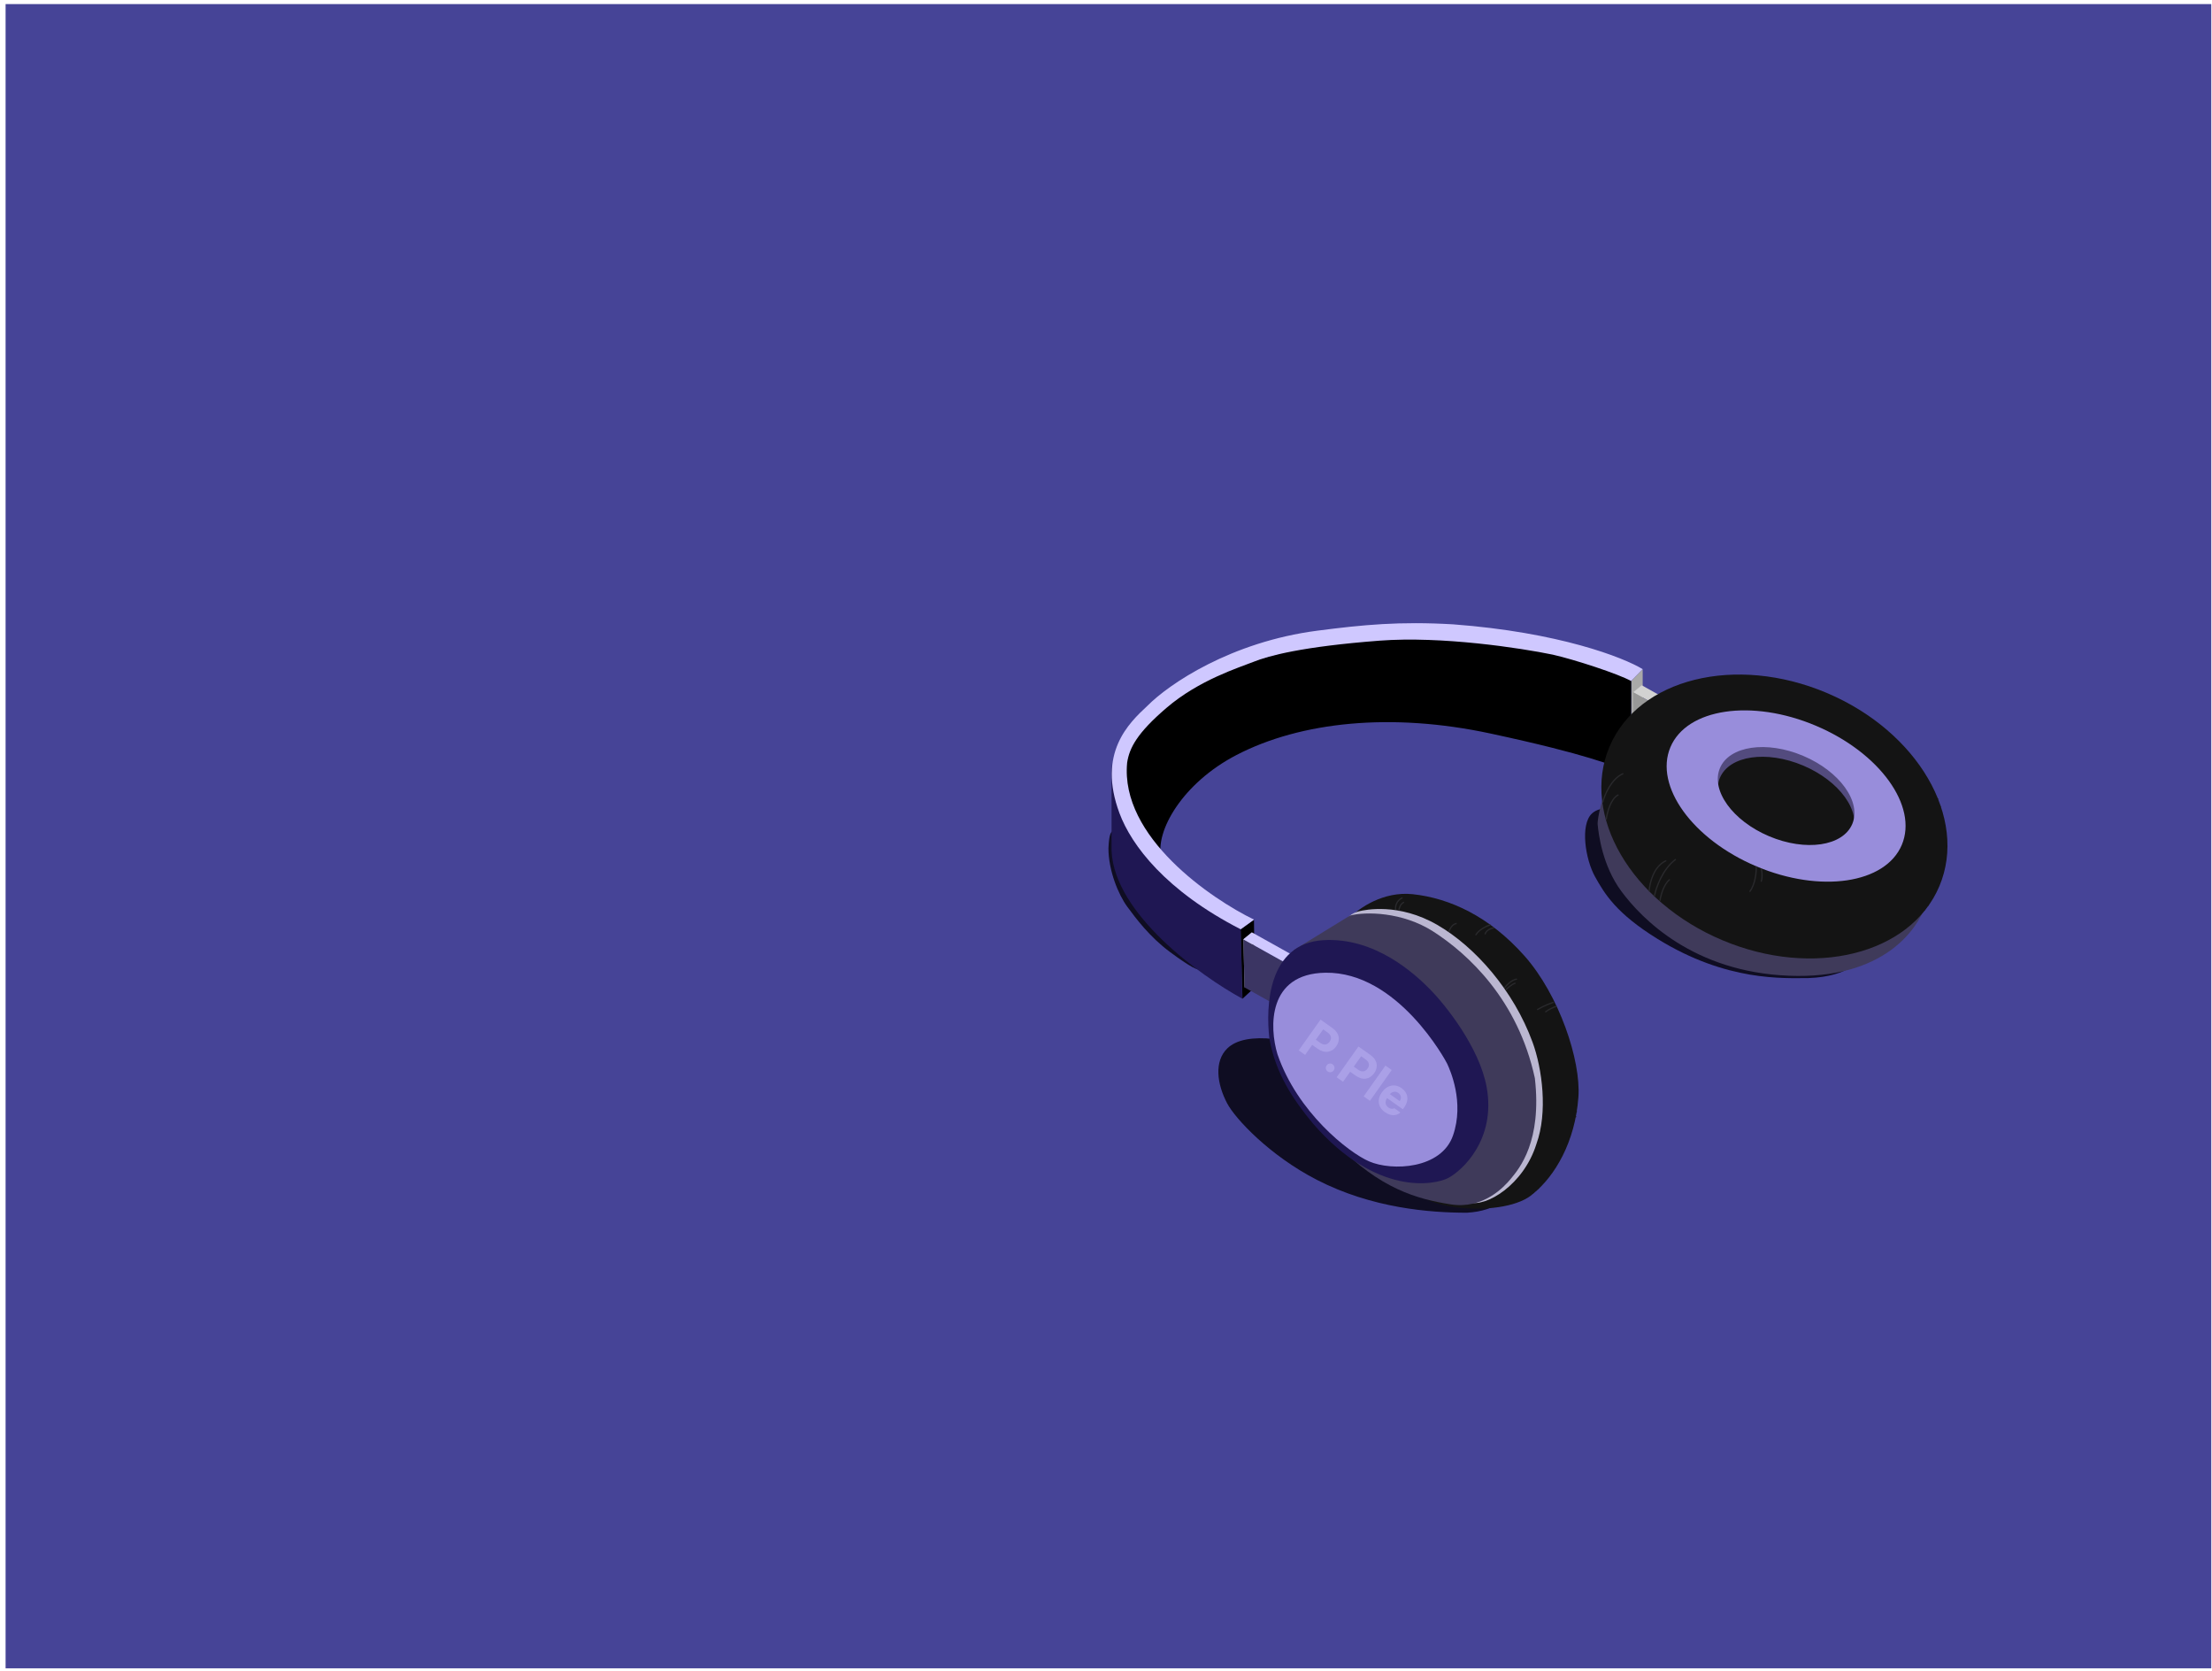
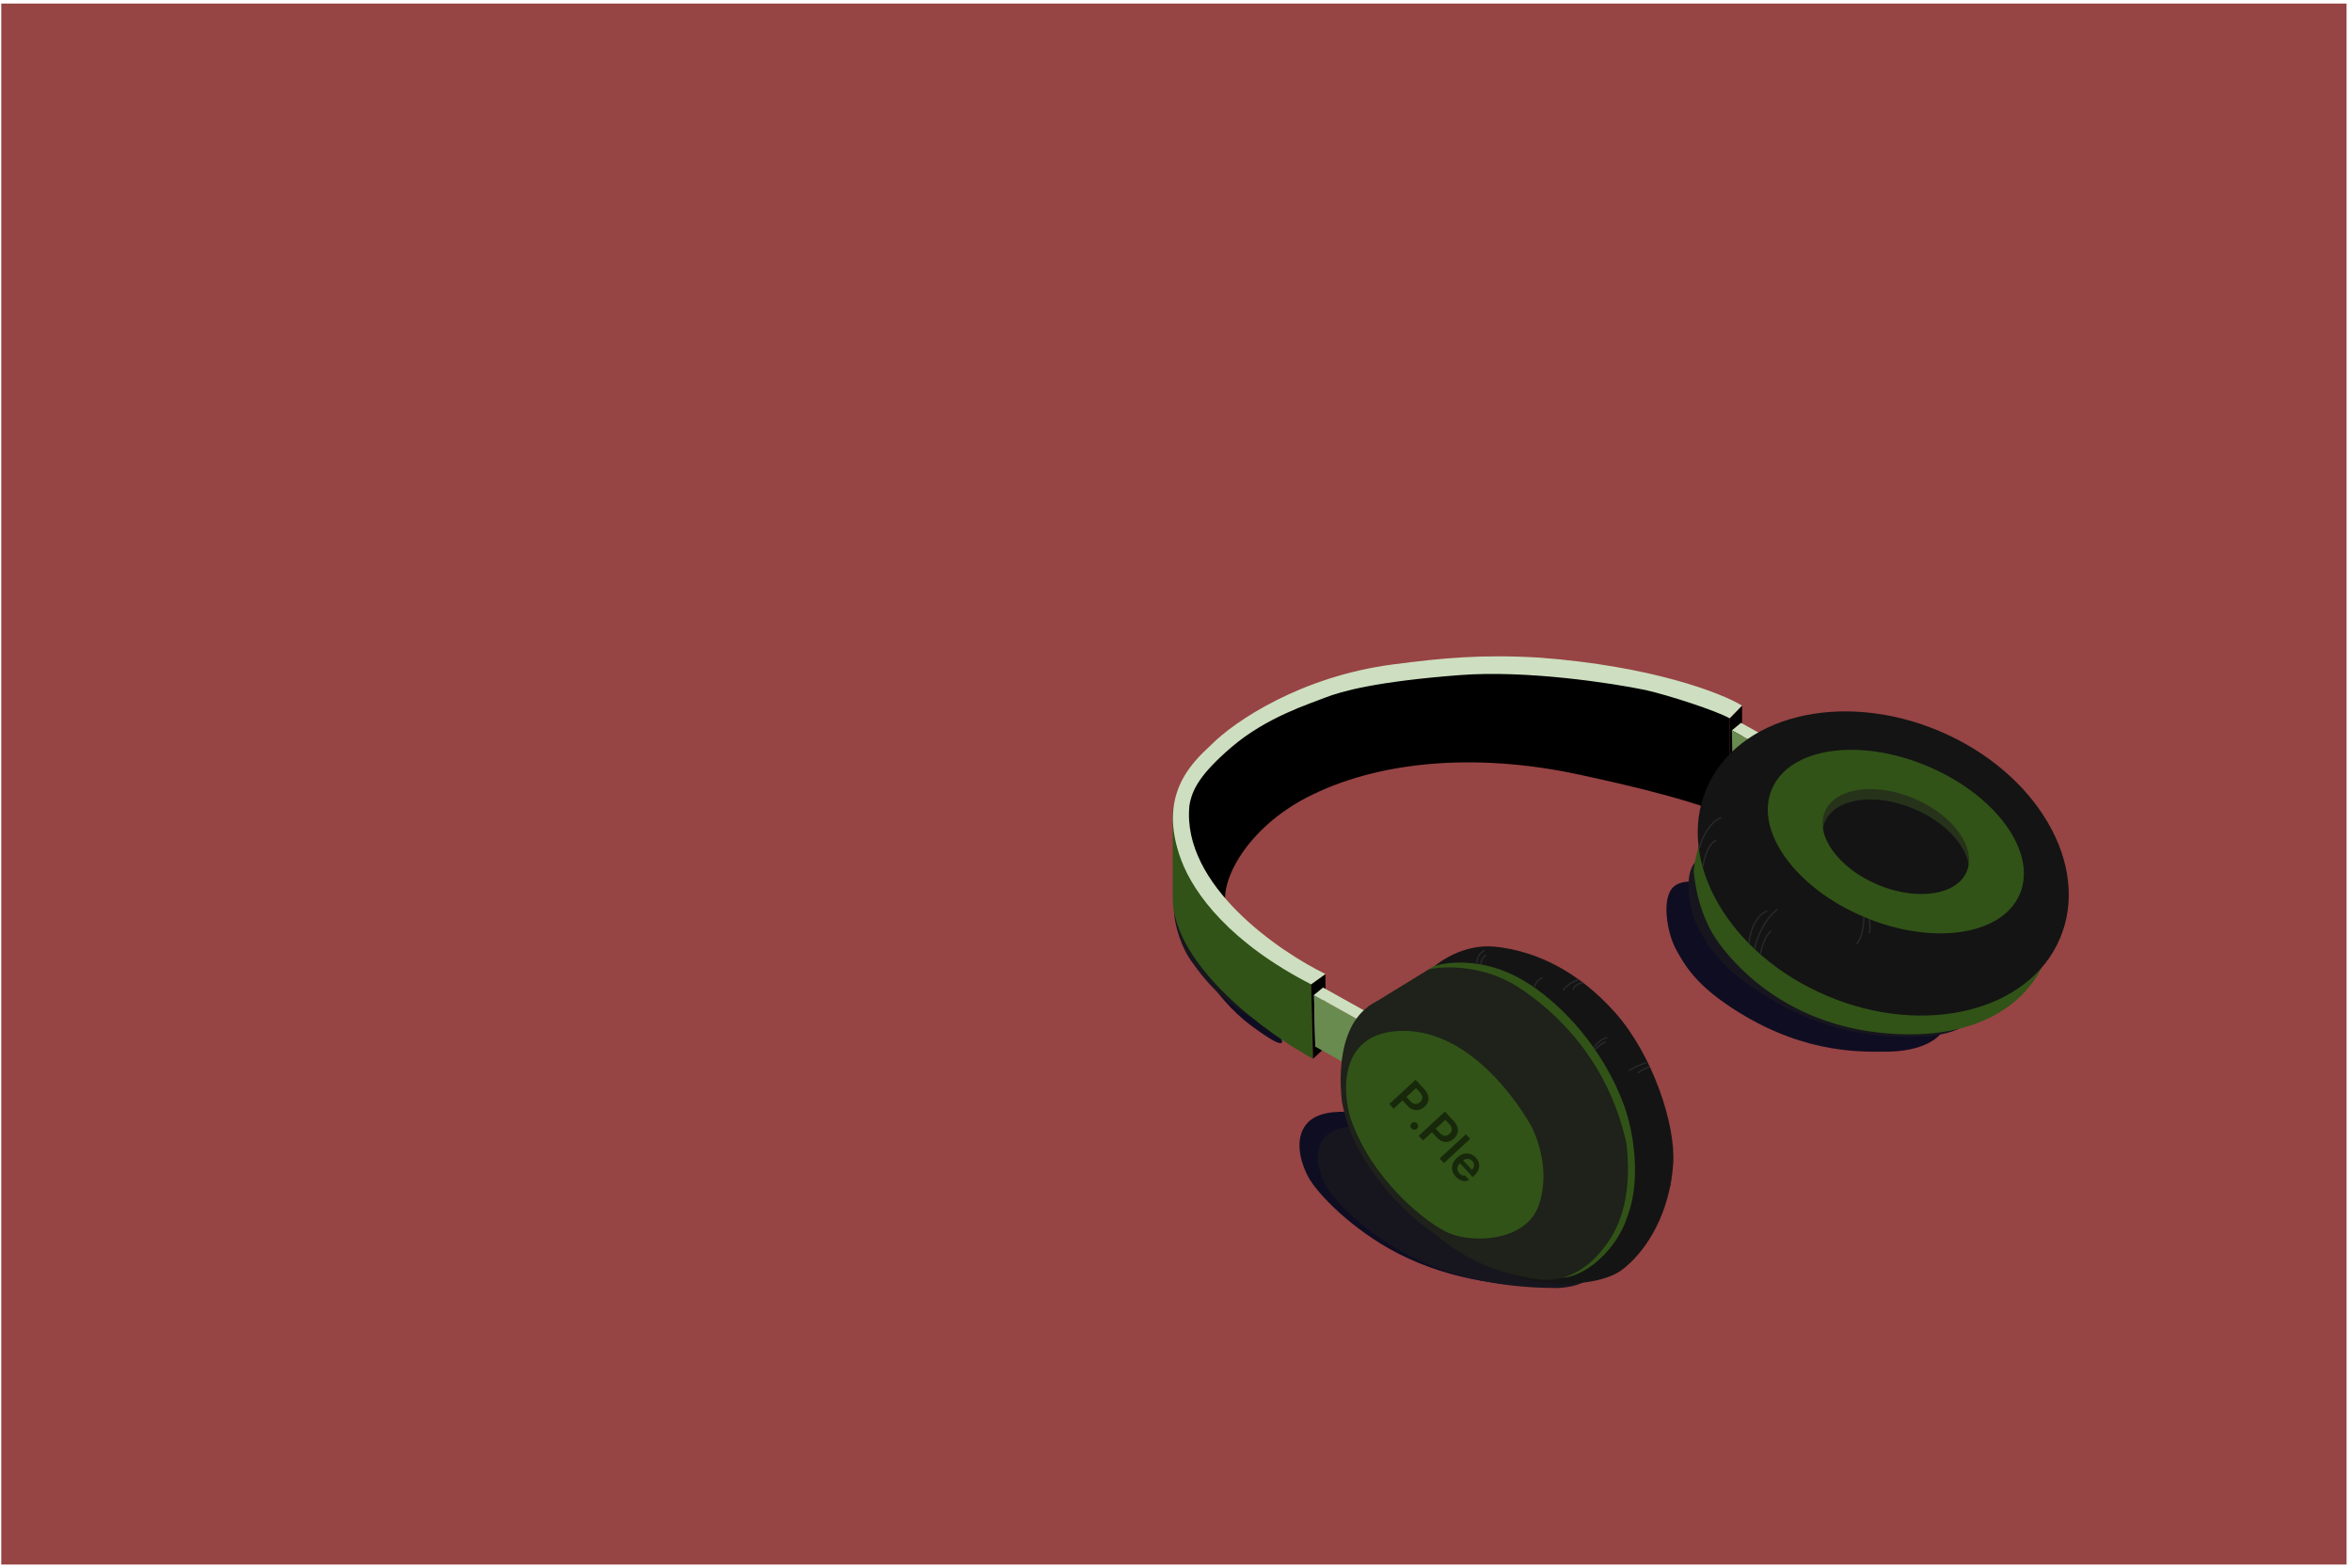
- <svg xmlns="http://www.w3.org/2000/svg" width="351" height="265" viewBox="0 0 351 265" fill="none">
-   <rect x="0.887" y="0.648" width="350" height="264" fill="#464497" />
-   <path d="M208.961 187.163C217.75 191.683 226.935 192.378 232.769 192.378C237.63 192.103 239.407 189.775 239.244 188.765C238.947 186.933 239.591 185.791 237.062 183.044C234.533 180.297 219.797 170.912 212.649 167.822C205.501 164.731 197.686 163.401 194.724 166.334C192.668 168.368 193.069 171.879 194.724 175.024C196.007 177.466 201.462 183.307 208.961 187.163Z" fill="#0F0D22" />
-   <path d="M263.014 148.939C274.028 155.753 283.056 155.156 286.93 155.156C293.507 154.953 295.68 152.018 295.528 151.136C295.253 149.534 295.85 148.535 293.507 146.133C291.163 143.731 277.51 135.525 270.887 132.822L270.857 132.81C264.237 130.109 255.353 126.485 252.612 129.045C250.707 130.824 251.563 136.314 253.096 139.063C254.629 141.813 256.456 144.882 263.014 148.939Z" fill="#0F0D22" />
-   <path d="M178.87 143.827C177.493 141.963 175.887 138.113 175.887 134.581C176.073 129.717 177.354 132.856 178.325 132.856C179.296 132.856 181.525 136.903 182.173 140.321C182.82 143.738 198.211 160.315 185.669 151.031C182.406 148.616 180.226 145.664 178.889 143.852L178.87 143.827Z" fill="#0F0D22" />
-   <path d="M176.383 135.003C176.849 144.962 190.409 154.766 197.13 158.423L196.861 147.141C194.636 145.604 189.521 142.579 183.217 136.964C178.174 132.471 176.56 124.461 176.383 121.018V135.003Z" fill="#1F1753" />
-   <path d="M197.151 158.442L196.873 147.417L198.979 145.889L199.094 156.637L197.151 158.442Z" fill="black" />
-   <path d="M197.485 156.643L197.299 149.009L198.651 147.902L198.755 155.493L197.485 156.643Z" fill="#A3A3A3" />
-   <path d="M197.485 156.64L197.299 149.006L203.666 152.565L202.769 159.597L197.485 156.64Z" fill="#3B3563" />
-   <path d="M291.299 145.268C292.113 146.51 292.274 149.466 291.297 151.745" stroke="#29292C" stroke-width="0.2" stroke-linecap="round" />
-   <path d="M293.045 146.385C293.406 147.151 293.912 149.214 293.045 151.341" stroke="#29292C" stroke-width="0.2" stroke-linecap="round" />
-   <path d="M303.377 139.395C304.541 139.599 306.679 140.735 305.919 143.639" stroke="#29292C" stroke-width="0.2" stroke-linecap="round" />
-   <path d="M304.947 141.277C305.244 141.564 305.748 142.57 305.392 144.303" stroke="#29292C" stroke-width="0.2" stroke-linecap="round" />
-   <path d="M305.777 128.521C306.262 128.283 307.362 127.838 307.884 127.957" stroke="#29292C" stroke-width="0.2" stroke-linecap="round" />
-   <path d="M306.225 127.128C306.462 126.999 307.043 126.742 307.47 126.742" stroke="#29292C" stroke-width="0.2" stroke-linecap="round" />
-   <path d="M302.168 133.053C302.754 132.852 304.078 132.571 304.681 133.053" stroke="#29292C" stroke-width="0.2" stroke-linecap="round" />
-   <path d="M302.312 132.246C302.52 132.059 303.279 131.676 304.65 131.639" stroke="#29292C" stroke-width="0.2" stroke-linecap="round" />
-   <path d="M275.751 112.671C275.76 111.819 275.591 109.854 274.842 108.809" stroke="#29292C" stroke-width="0.2" stroke-linecap="round" />
-   <path d="M276.259 112.531C276.439 111.575 276.589 109.282 275.748 107.76" stroke="#29292C" stroke-width="0.2" stroke-linecap="round" />
-   <path d="M292.299 116.912C292.463 116.178 293.061 114.595 294.139 114.129" stroke="#29292C" stroke-width="0.2" stroke-linecap="round" />
-   <path d="M292.863 117.466C293.077 116.751 293.872 115.124 295.348 114.342" stroke="#29292C" stroke-width="0.2" stroke-linecap="round" />
-   <path d="M243.345 189.157C243.063 189.358 242.209 189.576 241.047 188.834" stroke="#29292C" stroke-width="0.2" stroke-linecap="round" />
-   <path d="M244.122 188.493C243.851 188.639 243.161 188.789 242.564 188.221" stroke="#29292C" stroke-width="0.2" stroke-linecap="round" />
-   <path d="M250.048 177.148C249.642 177.25 248.436 177.392 246.865 177.148" stroke="#29292C" stroke-width="0.2" stroke-linecap="round" />
-   <path d="M250.149 176.336C249.721 176.449 248.6 176.606 247.543 176.336" stroke="#29292C" stroke-width="0.2" stroke-linecap="round" />
-   <path d="M243.234 183.344C243.489 183.785 244.258 184.712 245.298 184.891" stroke="#29292C" stroke-width="0.2" stroke-linecap="round" />
-   <path d="M243.482 182.828C243.632 183.187 244.169 183.936 245.12 184.062" stroke="#29292C" stroke-width="0.2" stroke-linecap="round" />
-   <path d="M224.16 141.848C219.453 141.35 215.554 144.132 214.193 145.585C218.023 157.928 223.138 183.627 223.692 187.448C224.384 192.223 239.066 193.232 243.288 189.356C246.731 186.557 249.952 181.148 250.461 174.032C250.876 168.221 247.415 157.836 241.878 151.607C236.341 145.378 230.043 142.47 224.16 141.848Z" fill="#141414" />
-   <path d="M215.68 144.552C213.641 145.058 213.499 146.355 212.836 147.205C219.253 161.54 231.044 190.065 233.145 190.725C235.772 191.551 241.76 187.988 243.795 181.487C245.623 176.458 244.735 169.554 243.181 165.315C240.178 157.123 234.076 150.192 228.075 146.721C221.959 143.183 216.585 144.327 215.68 144.552Z" fill="#BBB7D1" />
-   <path d="M214.226 145.233L205.309 150.708C205.226 158.52 206.448 175.591 211.998 181.375C218.936 188.606 224.945 190.219 230.173 191.049C235.401 191.88 238.708 188.226 239.695 187.042L239.723 187.008C241.124 185.328 244.695 181.047 243.552 171.031C240.847 158.553 232.925 151.299 227.417 147.762C222.537 144.629 216.66 144.597 214.226 145.233Z" fill="#3F3A5A" />
-   <path d="M203.744 152.605L197.299 149.009L198.651 147.902L205.014 151.455L203.744 152.605Z" fill="#CFC8FF" />
-   <path d="M258.839 122.594L258.836 108.017L260.662 106.146L260.665 120.87L258.839 122.594Z" fill="#A9A9A9" />
-   <path d="M196.21 119.766C187.576 124.244 183.27 131.92 184.266 136.033C181.018 132.778 179.826 131.151 179.512 129.632C178.516 126.095 176.611 120.18 181.388 115.339C187.361 109.289 194.56 105.638 205.354 103.089C214.431 100.946 226.752 100.129 238.457 101.717C247.972 103.007 256.454 105.952 258.838 107.707V122.452C255.474 121.36 252.224 119.738 236.507 116.359C220.79 112.981 206.407 114.478 196.21 119.766Z" fill="black" />
-   <path d="M210.03 149.14C201.161 149.643 200.837 159.687 201.424 164.754C202.429 170.324 205.187 174.429 208.355 178.245C218.429 189.854 227.701 187.967 229.797 186.872C232.016 185.713 237.394 180.791 235.912 172.507C234.772 166.142 229.314 159.372 226.949 156.97C224.544 154.527 218.259 148.673 210.03 149.14Z" fill="#1F1753" />
-   <path d="M210.31 154.306C201.13 154.45 201.415 162.977 202.705 167.222C205.856 176.449 214.011 182.828 217.24 184.23C220.91 185.823 228.715 185.445 230.56 180.135C232.405 174.825 230.088 169.728 229.651 168.767C229.428 168.276 221.785 154.127 210.31 154.306Z" fill="#988DDB" />
-   <path d="M265.601 113.408L259.156 109.812L260.509 108.705L266.871 112.258L265.601 113.408Z" fill="#D2D2D2" />
-   <path d="M259.342 120.01L259.156 109.811L265.523 113.37L264.626 122.966L259.342 120.01Z" fill="#989898" />
-   <path d="M198.995 145.886L196.871 147.414C185.002 141.328 179.544 134.117 177.637 128.998C174.086 119.467 179.119 114.712 182.079 111.958C185.488 108.515 195.312 101.827 209.053 100.044C216.312 99.103 222.095 98.545 230.582 99.04C247.348 100.292 257.611 104.291 260.654 106.146L258.815 108.031C256.867 106.918 249.828 104.625 246.407 103.852C241.339 102.799 228.747 100.881 218.923 101.63C206.642 102.565 201.307 104.028 198.968 104.964C196.628 105.899 190.28 107.849 185.095 112.293C180.448 116.276 179.216 118.618 178.855 120.987C177.72 132.776 192.226 142.6 198.995 145.886Z" fill="#CFC8FF" />
-   <path d="M253.522 130.843C253.412 129.69 254.436 126.11 254.962 124.465L256.54 127.414L263.811 138.595C268.75 141.567 278.682 147.553 278.902 147.718C279.121 147.882 291.706 147.146 297.971 146.758C300.875 144.654 306.435 141.133 305.448 143.877C304.213 147.306 299 155.4 283.841 154.783C268.681 154.166 260.505 145.74 257.279 141.387C254.255 137.307 253.659 132.284 253.522 130.843Z" fill="#3F3A5A" />
-   <ellipse cx="281.563" cy="129.524" rx="28.414" ry="21.291" transform="rotate(22.8984 281.563 129.524)" fill="#141414" />
-   <path d="M263.41 142.828C263.528 142.048 263.991 140.306 264.897 139.57" stroke="#29292C" stroke-width="0.2" stroke-linecap="round" />
-   <ellipse cx="282.093" cy="125.979" rx="13.334" ry="8.103" transform="rotate(22.8984 282.093 125.979)" fill="#534B7E" />
-   <ellipse cx="283.419" cy="127.817" rx="11.397" ry="6.926" transform="rotate(22.8984 283.419 127.817)" fill="#141414" />
-   <path fill-rule="evenodd" clip-rule="evenodd" d="M278.708 137.433C288.846 141.715 299.174 140.192 301.777 134.03C304.379 127.869 298.27 119.403 288.132 115.121C277.993 110.838 267.665 112.362 265.063 118.523C262.46 124.684 268.569 133.15 278.708 137.433ZM280.725 132.658C286.523 135.107 292.431 134.236 293.919 130.712C295.408 127.188 291.914 122.346 286.115 119.897C280.317 117.448 274.409 118.319 272.921 121.843C271.432 125.367 274.926 130.209 280.725 132.658Z" fill="#988DDB" />
-   <path d="M254.328 127.24C254.627 126.078 255.684 123.551 257.514 122.746" stroke="#29292C" stroke-width="0.2" stroke-linecap="round" />
-   <path d="M254.879 129.941C255.02 128.903 255.594 126.683 256.755 126.117" stroke="#29292C" stroke-width="0.2" stroke-linecap="round" />
-   <path d="M262.527 142.121C262.775 140.846 263.788 137.908 265.855 136.35" stroke="#29292C" stroke-width="0.2" stroke-linecap="round" />
-   <path d="M261.693 141.327C261.759 140.115 262.377 137.466 264.322 136.562" stroke="#29292C" stroke-width="0.2" stroke-linecap="round" />
-   <path d="M278.684 137.496C278.705 138.324 278.534 140.264 277.678 141.397" stroke="#29292C" stroke-width="0.2" stroke-linecap="round" />
-   <path d="M279.479 137.84C279.573 138.176 279.705 139.036 279.479 139.79" stroke="#29292C" stroke-width="0.2" stroke-linecap="round" />
-   <path d="M237.002 147.197C236.646 147.248 235.878 147.507 235.658 148.143" stroke="#29292C" stroke-width="0.2" stroke-linecap="round" />
-   <path d="M236.421 146.727C235.87 146.916 234.654 147.493 234.201 148.286" stroke="#29292C" stroke-width="0.2" stroke-linecap="round" />
-   <path d="M246.449 159.025C246.03 159.154 244.95 159.556 243.982 160.137" stroke="#29292C" stroke-width="0.2" stroke-linecap="round" />
-   <path d="M246.923 159.648C246.6 159.757 245.818 160.077 245.27 160.496" stroke="#29292C" stroke-width="0.2" stroke-linecap="round" />
-   <path d="M221.45 144.237C221.406 143.824 221.55 142.887 222.48 142.443" stroke="#29292C" stroke-width="0.2" stroke-linecap="round" />
-   <path d="M221.979 144.397C222.005 144.089 222.191 143.409 222.718 143.156" stroke="#29292C" stroke-width="0.2" stroke-linecap="round" />
-   <path d="M229.924 147.748C230.047 147.379 230.446 146.613 231.059 146.508" stroke="#29292C" stroke-width="0.2" stroke-linecap="round" />
-   <path d="M238.764 156.669C239.063 156.274 239.856 155.451 240.637 155.324" stroke="#29292C" stroke-width="0.2" stroke-linecap="round" />
-   <path d="M238.975 156.986C239.256 156.704 239.935 156.109 240.4 155.982" stroke="#29292C" stroke-width="0.2" stroke-linecap="round" />
-   <path d="M206.081 166.626L209.537 161.744L211.452 163.1C212.561 163.885 212.714 165.021 212.034 165.982C211.344 166.956 210.221 167.169 209.095 166.371L208.219 165.751L207.092 167.342L206.081 166.626ZM208.796 164.935L209.511 165.441C210.111 165.866 210.643 165.736 210.988 165.242C211.336 164.759 211.274 164.224 210.676 163.796L209.961 163.29L208.796 164.935Z" fill="#AAA0E7" />
-   <path d="M210.677 169.971C210.36 169.747 210.283 169.313 210.511 169.004C210.724 168.689 211.159 168.617 211.474 168.845C211.776 169.054 211.857 169.491 211.637 169.801C211.415 170.115 210.977 170.184 210.677 169.971Z" fill="#AAA0E7" />
-   <path d="M212.102 170.889L215.558 166.007L217.473 167.363C218.582 168.149 218.735 169.284 218.055 170.245C217.365 171.219 216.243 171.432 215.117 170.635L214.24 170.014L213.113 171.605L212.102 170.889ZM214.818 169.198L215.532 169.704C216.132 170.129 216.665 170 217.01 169.505C217.357 169.022 217.295 168.487 216.697 168.059L215.983 167.553L214.818 169.198Z" fill="#AAA0E7" />
-   <path d="M220.838 169.746L217.381 174.627L216.384 173.921L219.84 169.039L220.838 169.746Z" fill="#AAA0E7" />
-   <path d="M219.763 176.425C218.643 175.627 218.468 174.415 219.293 173.258C220.089 172.126 221.329 171.855 222.401 172.614C223.362 173.294 223.691 174.438 222.807 175.685L222.607 175.968L220.105 174.197C219.714 174.75 219.8 175.322 220.313 175.691C220.656 175.929 221.004 175.952 221.257 175.802L222.208 176.475C221.586 177.053 220.669 177.061 219.763 176.425ZM220.549 173.57L222.107 174.673C222.419 174.226 222.339 173.688 221.891 173.376C221.435 173.048 220.868 173.163 220.549 173.57Z" fill="#AAA0E7" />
+ <svg xmlns="http://www.w3.org/2000/svg" width="351" height="234" viewBox="0 0 351 234" fill="none">
+   <rect x="0.189" y="0.529" width="350" height="233" fill="#974444" />
+   <path d="M208.639 187.097C216.912 191.351 225.557 192.005 231.048 192.005C235.624 191.746 237.296 189.555 237.142 188.604C236.863 186.88 237.469 185.805 235.089 183.219C232.708 180.634 218.838 171.801 212.111 168.892C205.383 165.983 198.028 164.732 195.239 167.491C193.304 169.407 193.682 172.711 195.239 175.671C196.447 177.969 201.581 183.467 208.639 187.097Z" fill="#0F0D22" />
+   <path d="M259.514 151.121C269.881 157.534 278.378 156.972 282.024 156.972C288.214 156.781 290.26 154.019 290.117 153.188C289.858 151.68 290.42 150.74 288.214 148.479C286.009 146.219 273.158 138.495 266.924 135.951L266.896 135.94C260.665 133.398 252.303 129.986 249.723 132.396C247.93 134.07 248.736 139.237 250.179 141.826C251.622 144.414 253.341 147.302 259.514 151.121Z" fill="#0F0D22" />
+   <path d="M180.318 146.307C179.022 144.552 177.51 140.929 177.51 137.605C177.685 133.026 178.891 135.981 179.805 135.981C180.719 135.981 182.817 139.79 183.426 143.007C184.036 146.224 198.522 161.826 186.717 153.088C183.646 150.814 181.594 148.036 180.335 146.331L180.318 146.307Z" fill="#0F0D22" />
+   <path d="M205.93 167.767L209.184 163.172L210.986 164.448C212.03 165.187 212.174 166.256 211.533 167.16C210.884 168.077 209.828 168.277 208.768 167.527L207.943 166.943L206.882 168.441L205.93 167.767ZM208.486 166.175L209.159 166.651C209.724 167.051 210.225 166.929 210.55 166.464C210.876 166.009 210.818 165.506 210.256 165.103L209.583 164.626L208.486 166.175Z" fill="#AAA0E7" />
+   <path d="M210.256 170.915C209.958 170.704 209.885 170.295 210.101 170.005C210.301 169.708 210.711 169.641 211.007 169.855C211.291 170.052 211.367 170.463 211.16 170.755C210.951 171.05 210.539 171.115 210.256 170.915Z" fill="#AAA0E7" />
+   <path d="M211.598 171.779L214.851 167.185L216.653 168.461C217.697 169.2 217.841 170.269 217.201 171.173C216.551 172.09 215.495 172.29 214.435 171.54L213.61 170.956L212.55 172.453L211.598 171.779ZM214.154 170.188L214.826 170.664C215.391 171.064 215.892 170.942 216.217 170.477C216.544 170.022 216.485 169.519 215.923 169.115L215.25 168.639L214.154 170.188Z" fill="#AAA0E7" />
+   <path d="M219.82 170.703L216.567 175.298L215.628 174.633L218.881 170.038L219.82 170.703Z" fill="#AAA0E7" />
+   <path d="M218.808 176.99C217.754 176.238 217.59 175.098 218.366 174.008C219.115 172.943 220.282 172.688 221.291 173.402C222.196 174.043 222.505 175.119 221.674 176.293L221.485 176.56L219.131 174.893C218.762 175.413 218.843 175.952 219.326 176.299C219.649 176.522 219.976 176.545 220.214 176.403L221.109 177.037C220.524 177.581 219.661 177.589 218.808 176.99ZM219.548 174.303L221.014 175.341C221.308 174.92 221.233 174.414 220.811 174.12C220.382 173.812 219.848 173.92 219.548 174.303Z" fill="#AAA0E7" />
+   <path d="M210.871 187.706C218.857 191.652 227.204 192.259 232.505 192.259C236.922 192.019 238.537 189.986 238.388 189.105C238.118 187.505 238.704 186.508 236.406 184.11C234.107 181.711 220.717 173.518 214.222 170.82C207.727 168.122 200.626 166.961 197.934 169.521C196.066 171.297 196.431 174.362 197.934 177.108C199.1 179.24 204.057 184.339 210.871 187.706Z" fill="#17161E" />
+   <path d="M263.247 148.52C274.049 155.324 282.902 154.727 286.701 154.727C293.152 154.525 295.283 151.595 295.134 150.714C294.864 149.114 295.45 148.117 293.152 145.718C290.853 143.32 277.463 135.127 270.968 132.428L270.939 132.416C264.446 129.72 255.734 126.1 253.046 128.657C251.178 130.433 252.017 135.914 253.521 138.66C255.024 141.405 256.816 144.47 263.247 148.52Z" fill="#17161E" />
+   <path d="M177.702 143.347C176.536 141.724 175.176 138.372 175.176 135.296C175.333 131.06 176.418 133.794 177.24 133.794C178.063 133.794 179.95 137.318 180.498 140.294C181.046 143.27 194.077 157.706 183.458 149.621C180.695 147.518 178.85 144.947 177.718 143.37L177.702 143.347Z" fill="#17161E" />
+   <path d="M175.008 134.414C175.478 144.455 189.149 154.34 195.926 158.027L195.654 146.652C193.411 145.103 188.254 142.053 181.898 136.391C176.813 131.862 175.186 123.786 175.008 120.314V134.414Z" fill="#315317" />
+   <path d="M195.945 158.043L195.664 146.928L197.787 145.387L197.903 156.223L195.945 158.043Z" fill="black" />
+   <path d="M196.287 156.227L196.1 148.53L197.463 147.414L197.568 155.067L196.287 156.227Z" fill="#A3A3A3" />
+   <path d="M196.287 156.225L196.1 148.527L202.519 152.116L201.615 159.206L196.287 156.225Z" fill="#698B4F" />
+   <path d="M290.867 144.758C291.688 146.011 291.85 148.991 290.865 151.289" stroke="#29292C" stroke-width="0.2" stroke-linecap="round" />
+   <path d="M292.631 145.887C292.995 146.659 293.505 148.739 292.631 150.884" stroke="#29292C" stroke-width="0.2" stroke-linecap="round" />
+   <path d="M303.045 138.84C304.218 139.046 306.374 140.191 305.608 143.119" stroke="#29292C" stroke-width="0.2" stroke-linecap="round" />
+   <path d="M304.629 140.738C304.928 141.027 305.436 142.042 305.077 143.788" stroke="#29292C" stroke-width="0.2" stroke-linecap="round" />
+   <path d="M305.465 127.877C305.954 127.638 307.063 127.189 307.589 127.309" stroke="#29292C" stroke-width="0.2" stroke-linecap="round" />
+   <path d="M305.914 126.475C306.153 126.345 306.739 126.085 307.17 126.086" stroke="#29292C" stroke-width="0.2" stroke-linecap="round" />
+   <path d="M301.824 132.444C302.415 132.242 303.749 131.958 304.358 132.444" stroke="#29292C" stroke-width="0.2" stroke-linecap="round" />
+   <path d="M301.969 131.632C302.178 131.443 302.943 131.057 304.326 131.02" stroke="#29292C" stroke-width="0.2" stroke-linecap="round" />
+   <path d="M275.19 111.898C275.199 111.039 275.029 109.057 274.273 108.004" stroke="#29292C" stroke-width="0.2" stroke-linecap="round" />
+   <path d="M275.705 111.754C275.886 110.79 276.037 108.478 275.189 106.943" stroke="#29292C" stroke-width="0.2" stroke-linecap="round" />
+   <path d="M291.875 116.171C292.041 115.431 292.644 113.835 293.73 113.365" stroke="#29292C" stroke-width="0.2" stroke-linecap="round" />
+   <path d="M292.447 116.728C292.662 116.007 293.464 114.367 294.952 113.578" stroke="#29292C" stroke-width="0.2" stroke-linecap="round" />
+   <path d="M242.519 189.013C242.234 189.216 241.372 189.435 240.201 188.688" stroke="#29292C" stroke-width="0.2" stroke-linecap="round" />
+   <path d="M243.304 188.341C243.031 188.488 242.335 188.639 241.734 188.066" stroke="#29292C" stroke-width="0.2" stroke-linecap="round" />
+   <path d="M249.282 176.902C248.872 177.005 247.656 177.148 246.072 176.902" stroke="#29292C" stroke-width="0.2" stroke-linecap="round" />
+   <path d="M249.382 176.082C248.95 176.196 247.819 176.355 246.754 176.082" stroke="#29292C" stroke-width="0.2" stroke-linecap="round" />
+   <path d="M242.408 183.148C242.665 183.593 243.44 184.528 244.489 184.709" stroke="#29292C" stroke-width="0.2" stroke-linecap="round" />
+   <path d="M242.654 182.629C242.805 182.991 243.346 183.746 244.305 183.873" stroke="#29292C" stroke-width="0.2" stroke-linecap="round" />
+   <path d="M223.179 141.313C218.434 140.811 214.503 143.616 213.131 145.081C216.992 157.525 222.149 183.435 222.707 187.287C223.405 192.102 238.208 193.119 242.465 189.211C245.935 186.389 249.183 180.936 249.696 173.761C250.115 167.903 246.625 157.433 241.043 151.152C235.46 144.872 229.11 141.941 223.179 141.313Z" fill="#141414" />
+   <path d="M214.627 144.037C212.571 144.548 212.428 145.855 211.76 146.712C218.23 161.165 230.117 189.924 232.236 190.59C234.885 191.422 240.922 187.83 242.973 181.275C244.816 176.205 243.921 169.244 242.354 164.97C239.326 156.712 233.174 149.724 227.124 146.224C220.958 142.657 215.54 143.811 214.627 144.037Z" fill="#315317" />
+   <path d="M213.163 144.724L204.172 150.244C204.088 158.12 205.32 175.331 210.916 181.163C217.911 188.453 223.97 190.079 229.241 190.916C234.511 191.754 237.845 188.07 238.84 186.876L238.868 186.842C240.282 185.148 243.881 180.832 242.729 170.734C240.002 158.153 232.015 150.84 226.462 147.274C221.542 144.115 215.616 144.082 213.163 144.724Z" fill="#1E221A" />
+   <path d="M202.597 152.156L196.1 148.53L197.463 147.414L203.878 150.996L202.597 152.156Z" fill="#CDDFBF" />
+   <path d="M258.141 121.901L258.139 107.204L259.98 105.318L259.982 120.163L258.141 121.901Z" fill="black" />
+   <path d="M194.998 119.046C186.293 123.561 181.952 131.3 182.956 135.447C179.681 132.165 178.479 130.524 178.163 128.993C177.159 125.427 175.237 119.464 180.055 114.583C186.076 108.483 193.334 104.802 204.217 102.232C213.369 100.072 225.791 99.248 237.591 100.849C247.184 102.15 255.736 105.119 258.14 106.888V121.754C254.748 120.653 251.471 119.018 235.626 115.611C219.78 112.205 205.279 113.714 194.998 119.046Z" fill="black" />
+   <path d="M208.934 148.667C199.992 149.175 199.666 159.302 200.258 164.41C201.271 170.026 204.052 174.164 207.246 178.011C217.402 189.716 226.751 187.813 228.864 186.709C231.101 185.541 236.523 180.579 235.028 172.227C233.88 165.809 228.376 158.984 225.993 156.562C223.568 154.099 217.231 148.197 208.934 148.667Z" fill="#1E221A" />
+   <path d="M209.214 153.873C199.959 154.018 200.246 162.614 201.547 166.895C204.723 176.197 212.945 182.629 216.201 184.042C219.9 185.648 227.77 185.267 229.63 179.913C231.49 174.56 229.154 169.421 228.714 168.452C228.488 167.957 220.783 153.692 209.214 153.873Z" fill="#315317" />
+   <path d="M264.957 112.638L258.459 109.012L259.823 107.896L266.237 111.479L264.957 112.638Z" fill="#CDDFBF" />
+   <path d="M258.646 119.297L258.459 109.014L264.878 112.603L263.974 122.278L258.646 119.297Z" fill="#698B4F" />
+   <path d="M197.803 145.383L195.662 146.924C183.696 140.788 178.192 133.517 176.27 128.357C172.69 118.748 177.764 113.954 180.748 111.177C184.186 107.706 194.09 100.962 207.944 99.165C215.263 98.216 221.093 97.653 229.65 98.153C246.553 99.415 256.9 103.447 259.969 105.317L258.115 107.218C256.151 106.095 249.054 103.784 245.605 103.004C240.495 101.943 227.8 100.009 217.895 100.764C205.514 101.707 200.134 103.182 197.776 104.125C195.417 105.068 189.017 107.034 183.79 111.515C179.104 115.531 177.862 117.892 177.498 120.28C176.353 132.166 190.979 142.07 197.803 145.383Z" fill="#CDDFC0" />
+   <path d="M252.78 130.218C252.669 129.055 253.702 125.446 254.232 123.787L255.823 126.761L263.154 138.033C268.133 141.03 278.147 147.065 278.368 147.231C278.589 147.397 291.277 146.655 297.594 146.263C300.521 144.142 306.128 140.592 305.132 143.358C303.887 146.816 298.631 154.977 283.347 154.354C268.064 153.732 259.82 145.237 256.567 140.848C253.519 136.735 252.918 131.671 252.78 130.218Z" fill="#315317" />
+   <ellipse cx="281.047" cy="128.887" rx="28.647" ry="21.465" transform="rotate(22.8984 281.047 128.887)" fill="#141414" />
+   <path d="M262.752 142.304C262.871 141.518 263.338 139.761 264.251 139.02" stroke="#29292C" stroke-width="0.2" stroke-linecap="round" />
+   <ellipse cx="281.588" cy="125.314" rx="13.444" ry="8.17" transform="rotate(22.8984 281.588 125.314)" fill="#27321B" />
+   <ellipse cx="282.923" cy="127.166" rx="11.491" ry="6.983" transform="rotate(22.8984 282.923 127.166)" fill="#141414" />
+   <path fill-rule="evenodd" clip-rule="evenodd" d="M278.174 136.866C288.396 141.184 298.809 139.648 301.433 133.436C304.056 127.224 297.897 118.688 287.676 114.371C277.454 110.054 267.041 111.589 264.417 117.801C261.793 124.013 267.953 132.549 278.174 136.866ZM280.206 132.049C286.052 134.518 292.008 133.64 293.508 130.087C295.009 126.534 291.486 121.652 285.64 119.183C279.794 116.714 273.838 117.592 272.338 121.145C270.837 124.698 274.36 129.58 280.206 132.049Z" fill="#315317" />
+   <path d="M253.592 126.582C253.894 125.41 254.959 122.863 256.804 122.051" stroke="#29292C" stroke-width="0.2" stroke-linecap="round" />
+   <path d="M254.146 129.309C254.289 128.261 254.867 126.024 256.038 125.453" stroke="#29292C" stroke-width="0.2" stroke-linecap="round" />
+   <path d="M261.861 141.588C262.111 140.303 263.132 137.34 265.217 135.77" stroke="#29292C" stroke-width="0.2" stroke-linecap="round" />
+   <path d="M261.016 140.788C261.082 139.566 261.705 136.895 263.666 135.984" stroke="#29292C" stroke-width="0.2" stroke-linecap="round" />
+   <path d="M278.148 136.926C278.169 137.761 277.996 139.716 277.133 140.859" stroke="#29292C" stroke-width="0.2" stroke-linecap="round" />
+   <path d="M278.947 137.27C279.042 137.608 279.176 138.475 278.947 139.236" stroke="#29292C" stroke-width="0.2" stroke-linecap="round" />
+   <path d="M236.126 146.707C235.767 146.758 234.993 147.019 234.771 147.66" stroke="#29292C" stroke-width="0.2" stroke-linecap="round" />
+   <path d="M235.539 146.23C234.983 146.422 233.758 147.004 233.301 147.803" stroke="#29292C" stroke-width="0.2" stroke-linecap="round" />
+   <path d="M245.653 158.633C245.231 158.762 244.141 159.167 243.166 159.753" stroke="#29292C" stroke-width="0.2" stroke-linecap="round" />
+   <path d="M246.126 159.258C245.801 159.367 245.012 159.69 244.459 160.113" stroke="#29292C" stroke-width="0.2" stroke-linecap="round" />
+   <path d="M220.445 143.722C220.4 143.306 220.546 142.361 221.482 141.914" stroke="#29292C" stroke-width="0.2" stroke-linecap="round" />
+   <path d="M220.98 143.88C221.007 143.569 221.194 142.884 221.726 142.629" stroke="#29292C" stroke-width="0.2" stroke-linecap="round" />
+   <path d="M228.986 147.258C229.111 146.886 229.513 146.114 230.131 146.008" stroke="#29292C" stroke-width="0.2" stroke-linecap="round" />
+   <path d="M237.9 156.255C238.202 155.856 239.002 155.026 239.79 154.898" stroke="#29292C" stroke-width="0.2" stroke-linecap="round" />
+   <path d="M238.111 156.578C238.395 156.294 239.08 155.694 239.548 155.566" stroke="#29292C" stroke-width="0.2" stroke-linecap="round" />
+   <g opacity="0.5">
+     <path d="M207.334 164.783L211.252 161.164L212.612 162.636C213.441 163.534 213.337 164.518 212.588 165.216C211.836 165.905 210.844 165.924 210.009 165.02L209.31 164.262L207.984 165.487L207.334 164.783ZM209.889 163.727L210.498 164.387C210.991 164.915 211.509 164.878 211.923 164.496C212.342 164.109 212.412 163.603 211.922 163.073L211.312 162.412L209.889 163.727Z" fill="black" />
+     <path d="M210.645 168.455C210.43 168.222 210.442 167.855 210.677 167.643C210.902 167.43 211.266 167.45 211.484 167.68C211.688 167.907 211.679 168.271 211.452 168.481C211.219 168.696 210.852 168.679 210.645 168.455Z" fill="black" />
+     <path d="M211.718 169.529L215.636 165.91L216.996 167.382C217.826 168.281 217.721 169.264 216.972 169.962C216.22 170.652 215.228 170.67 214.393 169.766L213.694 169.008L212.368 170.233L211.718 169.529ZM214.273 168.473L214.883 169.134C215.375 169.661 215.893 169.625 216.307 169.242C216.726 168.855 216.796 168.349 216.306 167.819L215.696 167.159L214.273 168.473Z" fill="black" />
+     <path d="M219.405 169.991L215.487 173.61L214.847 172.917L218.765 169.298L219.405 169.991Z" fill="black" />
+     <path d="M217.242 175.629C216.425 174.745 216.512 173.656 217.432 172.806C218.341 171.966 219.468 171.948 220.243 172.787C220.908 173.507 221.031 174.547 220 175.499L219.784 175.699L217.889 173.648C217.398 174.121 217.373 174.691 217.788 175.135C218.066 175.441 218.383 175.524 218.641 175.45L219.266 176.127C218.642 176.472 217.872 176.311 217.242 175.629ZM218.362 173.216L219.645 174.604C220.042 174.231 220.085 173.691 219.717 173.293C219.335 172.879 218.758 172.895 218.362 173.216Z" fill="black" />
+   </g>
</svg>
